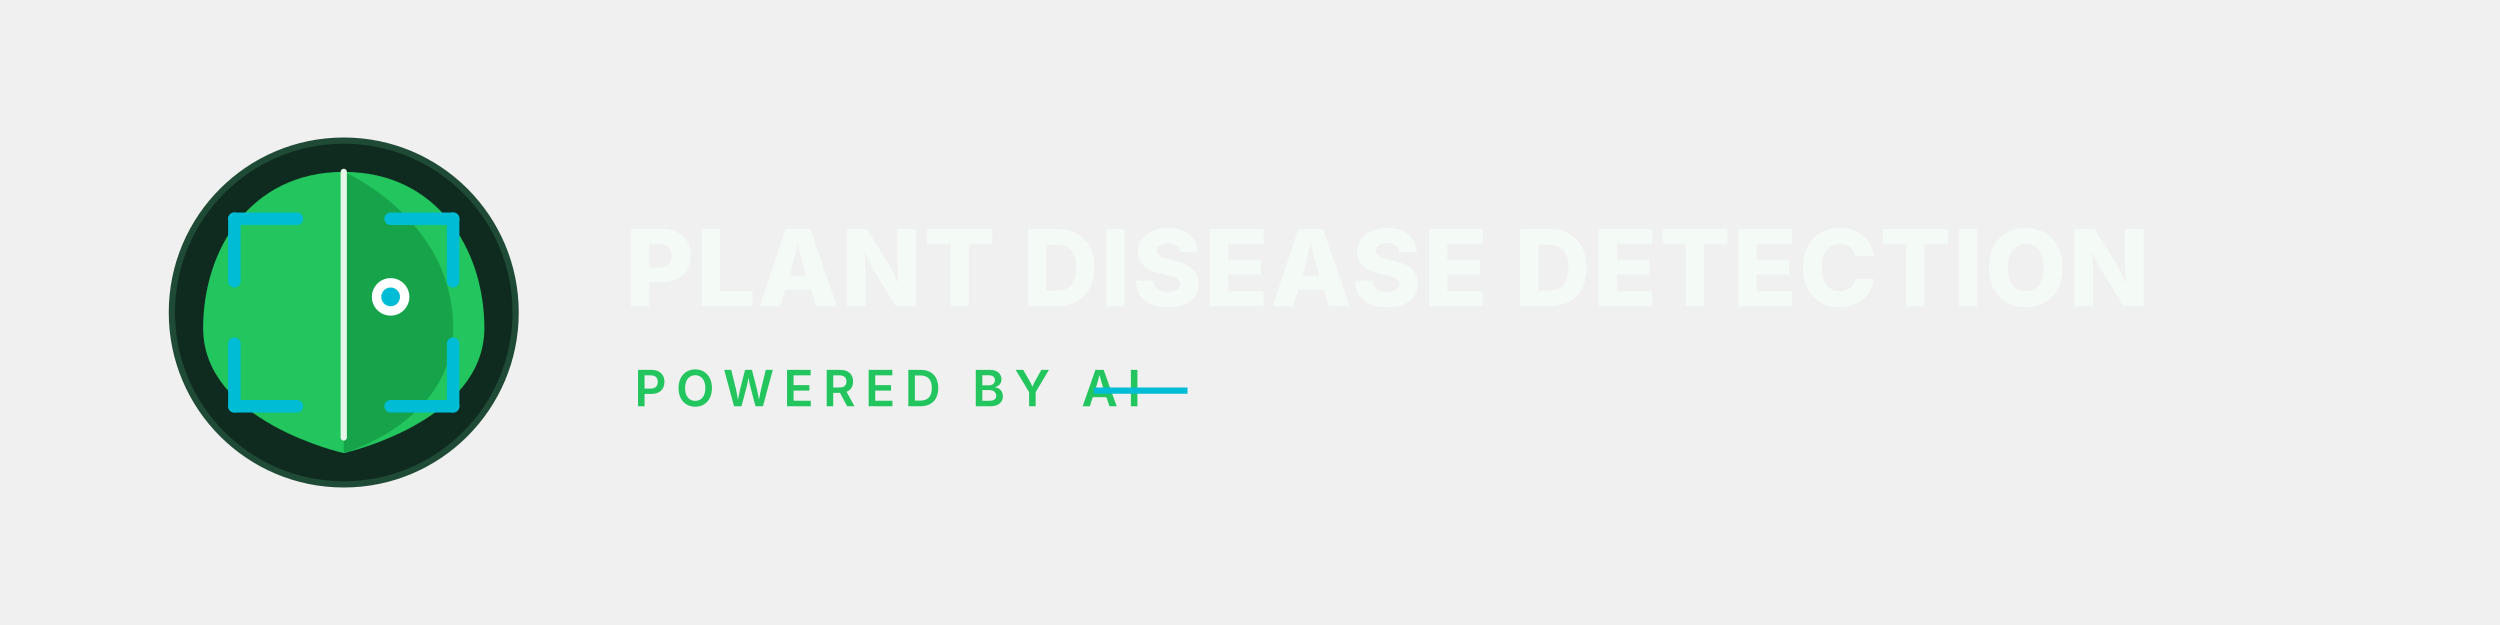
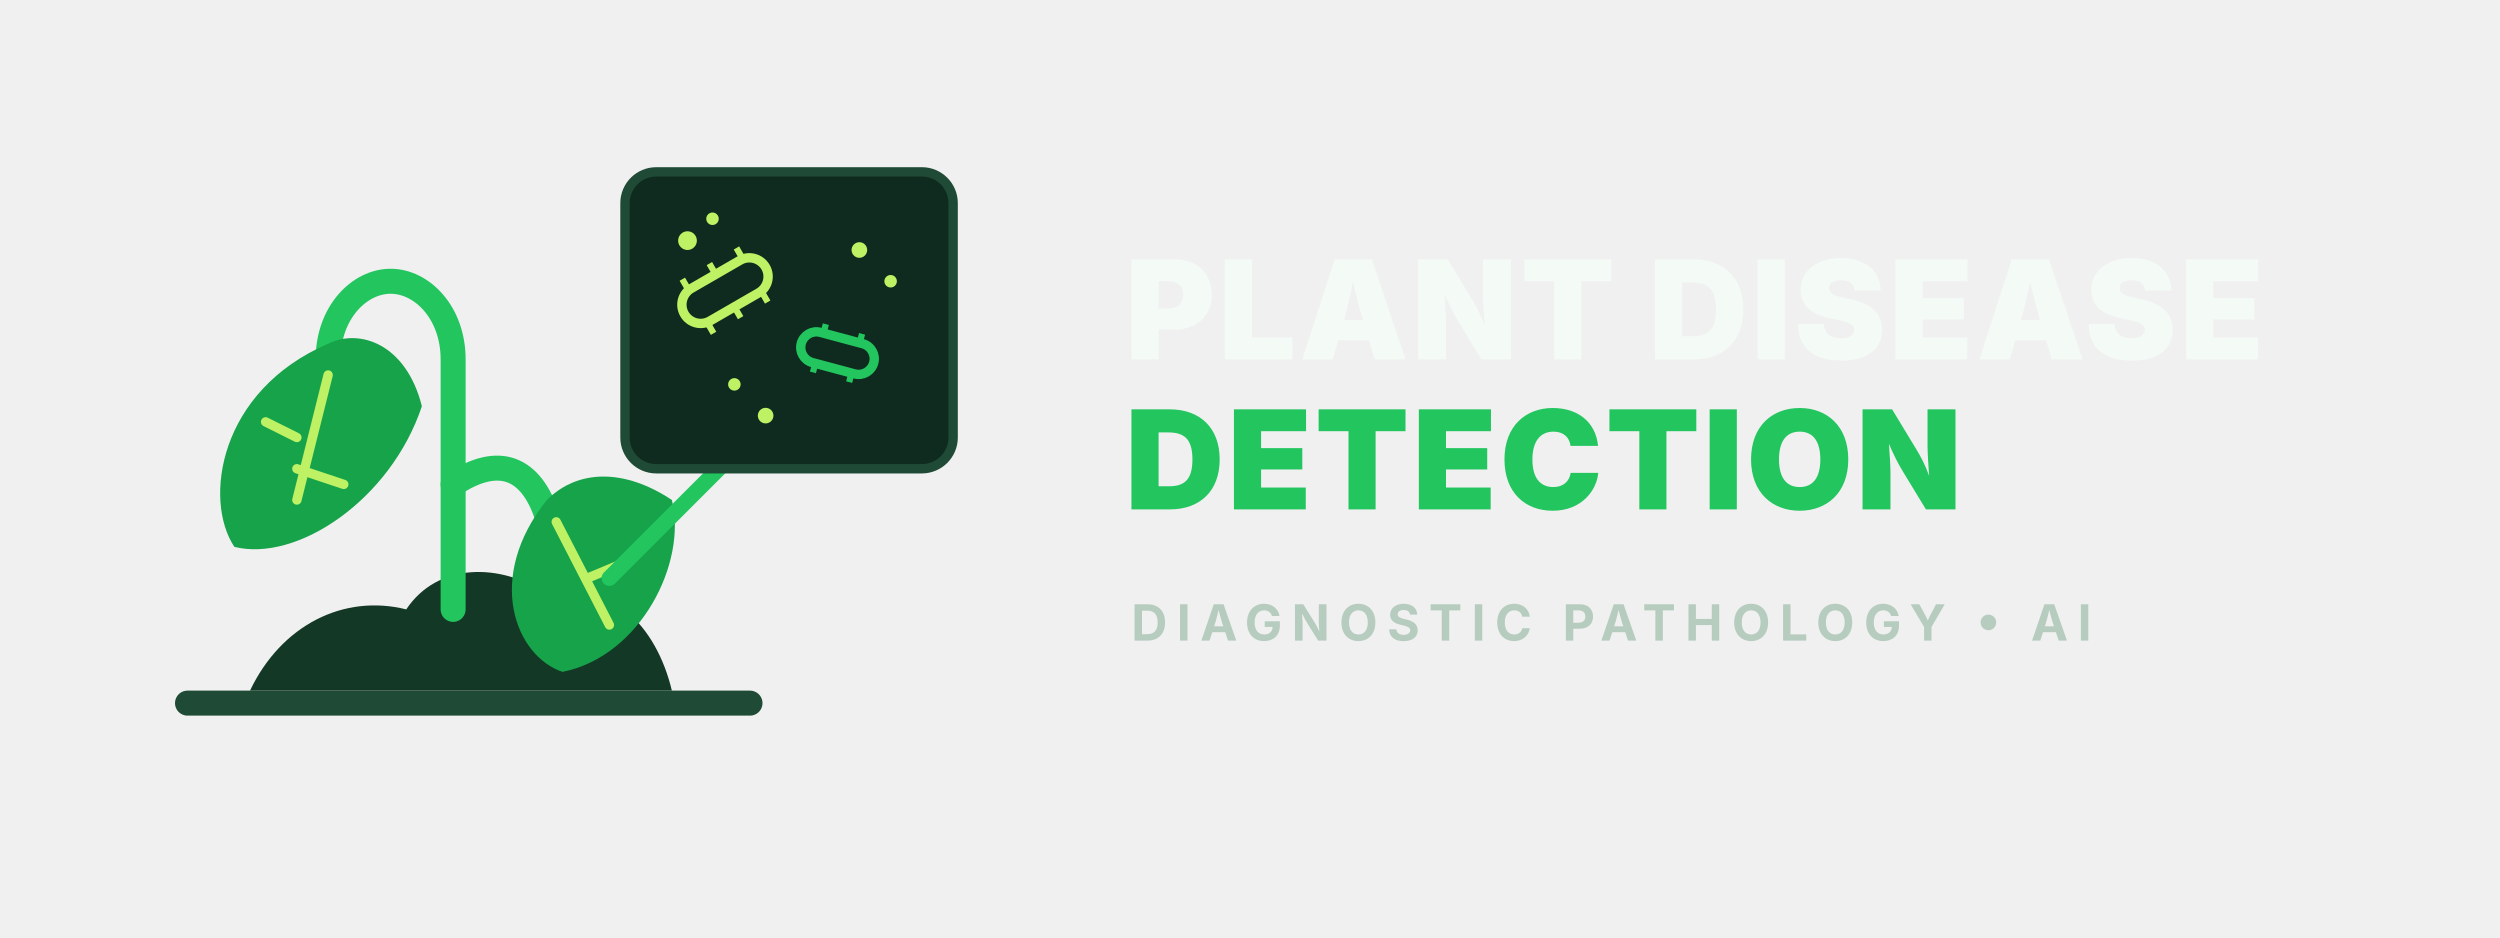
- <svg xmlns="http://www.w3.org/2000/svg" viewBox="0 0 800 200" width="100%" height="100%">
-   <g transform="translate(50, 40)">
-     <circle cx="60" cy="60" r="55" fill="#0F2A1E" stroke="#1F4A35" stroke-width="2" />
-     <path d="M60,15 C90,15 105,40 105,65 C105,95 60,105 60,105 C60,105 15,95 15,65 C15,40 30,15 60,15 Z" fill="#22C55E" />
-     <path d="M60,15 C60,15 95,30 95,65 C95,95 60,105 60,105 Z" fill="#16A34A" />
-     <path d="M60,15 L60,100" stroke="#E8F5E9" stroke-width="2" stroke-linecap="round" />
-     <path d="M25,30 L45,30" stroke="#00BCD4" stroke-width="4" stroke-linecap="round" fill="none" />
-     <path d="M25,30 L25,50" stroke="#00BCD4" stroke-width="4" stroke-linecap="round" fill="none" />
-     <path d="M95,30 L75,30" stroke="#00BCD4" stroke-width="4" stroke-linecap="round" fill="none" />
-     <path d="M95,30 L95,50" stroke="#00BCD4" stroke-width="4" stroke-linecap="round" fill="none" />
-     <path d="M25,90 L45,90" stroke="#00BCD4" stroke-width="4" stroke-linecap="round" fill="none" />
-     <path d="M25,90 L25,70" stroke="#00BCD4" stroke-width="4" stroke-linecap="round" fill="none" />
-     <path d="M95,90 L75,90" stroke="#00BCD4" stroke-width="4" stroke-linecap="round" fill="none" />
-     <path d="M95,90 L95,70" stroke="#00BCD4" stroke-width="4" stroke-linecap="round" fill="none" />
-     <circle cx="75" cy="55" r="6" fill="#FFFFFF" />
-     <circle cx="75" cy="55" r="3" fill="#00BCD4" />
+ <svg xmlns="http://www.w3.org/2000/svg" viewBox="0 0 800 300" width="100%" height="100%">
+   <g transform="translate(50, 45)">
+     <path d="M 10,180 L 190,180" stroke="#1F4A35" stroke-width="8" stroke-linecap="round" />
+     <path d="M 30,176 C 40,155 60,145 80,150 C 90,135 110,135 125,145 C 145,140 160,155 165,176 Z" fill="#143826" />
+     <path d="M 95,150 L 95,70 C 95,55 85,45 75,45 C 65,45 55,55 55,70" fill="none" stroke="#22C55E" stroke-width="8" stroke-linecap="round" />
+     <path d="M 95,110 C 110,100 120,105 125,120" fill="none" stroke="#22C55E" stroke-width="8" stroke-linecap="round" />
+     <path d="M 55,65 C 20,80 15,115 25,130 C 45,135 75,115 85,85 C 80,65 65,60 55,65 Z" fill="#16A34A" />
+     <path d="M 55,75 L 45,115 M 45,95 L 35,90 M 45,105 L 60,110" stroke="#BEF264" stroke-width="3" stroke-linecap="round" />
+     <path d="M 125,115 C 105,140 115,165 130,170 C 155,165 170,135 165,115 C 150,105 135,105 125,115 Z" fill="#16A34A" />
+     <path d="M 128,122 L 145,155 M 138,140 L 150,135" stroke="#BEF264" stroke-width="3" stroke-linecap="round" />
+     <line x1="145" y1="140" x2="195" y2="90" stroke="#22C55E" stroke-width="5" stroke-linecap="round" />
+     <rect x="150" y="10" width="105" height="95" rx="10" fill="#0F2A1E" stroke="#1F4A35" stroke-width="3" />
+     <g transform="translate(150, 10)">
+       <g transform="translate(32, 38) rotate(-30)">
+         <rect x="-15" y="-6" width="30" height="12" rx="6" fill="none" stroke="#BEF264" stroke-width="3" />
+         <line x1="-10" y1="-6" x2="-10" y2="-10" stroke="#BEF264" stroke-width="2" />
+         <line x1="0" y1="-6" x2="0" y2="-10" stroke="#BEF264" stroke-width="2" />
+         <line x1="10" y1="-6" x2="10" y2="-10" stroke="#BEF264" stroke-width="2" />
+         <line x1="-10" y1="6" x2="-10" y2="10" stroke="#BEF264" stroke-width="2" />
+         <line x1="0" y1="6" x2="0" y2="10" stroke="#BEF264" stroke-width="2" />
+         <line x1="10" y1="6" x2="10" y2="10" stroke="#BEF264" stroke-width="2" />
+       </g>
+       <g transform="translate(68, 58) rotate(15)">
+         <rect x="-12" y="-5" width="24" height="10" rx="5" fill="none" stroke="#22C55E" stroke-width="3" />
+         <line x1="-6" y1="-5" x2="-6" y2="-8" stroke="#22C55E" stroke-width="2" />
+         <line x1="6" y1="-5" x2="6" y2="-8" stroke="#22C55E" stroke-width="2" />
+         <line x1="-6" y1="5" x2="-6" y2="8" stroke="#22C55E" stroke-width="2" />
+         <line x1="6" y1="5" x2="6" y2="8" stroke="#22C55E" stroke-width="2" />
+       </g>
+       <circle cx="20" cy="22" r="3" fill="#BEF264" />
+       <circle cx="28" cy="15" r="2" fill="#BEF264" />
+       <circle cx="75" cy="25" r="2.5" fill="#BEF264" />
+       <circle cx="85" cy="35" r="2" fill="#BEF264" />
+       <circle cx="45" cy="78" r="2.5" fill="#BEF264" />
+       <circle cx="35" cy="68" r="2" fill="#BEF264" />
+     </g>
  </g>
-   <g transform="translate(200, 98)">
-     <text x="0" y="0" font-family="'Plus Jakarta Sans', 'Inter', 'Segoe UI', sans-serif" font-size="34" font-weight="800" fill="#F4FBF6" letter-spacing="0.5">
-       PLANT DISEASE DETECTION
+   <g transform="translate(360, 115)">
+     <text x="0" y="0" font-family="'Plus Jakarta Sans', 'Inter', sans-serif" font-size="44" font-weight="900" fill="#F4FBF6" letter-spacing="1">
+       PLANT DISEASE
    </text>
-     <text x="3" y="32" font-family="'Plus Jakarta Sans', 'Inter', 'Segoe UI', sans-serif" font-size="16" font-weight="600" fill="#22C55E" letter-spacing="3">
-       POWERED BY AI
+     <text x="0" y="48" font-family="'Plus Jakarta Sans', 'Inter', sans-serif" font-size="44" font-weight="900" fill="#22C55E" letter-spacing="1">
+       DETECTION
    </text>
-     <line x1="150" y1="27" x2="180" y2="27" stroke="#00BCD4" stroke-width="2" />
+     <text x="2" y="90" font-family="'Plus Jakarta Sans', 'Inter', sans-serif" font-size="16" font-weight="700" fill="#B6CCBF" letter-spacing="3">
+       DIAGNOSTIC PATHOLOGY • AI
+     </text>
  </g>
</svg>
